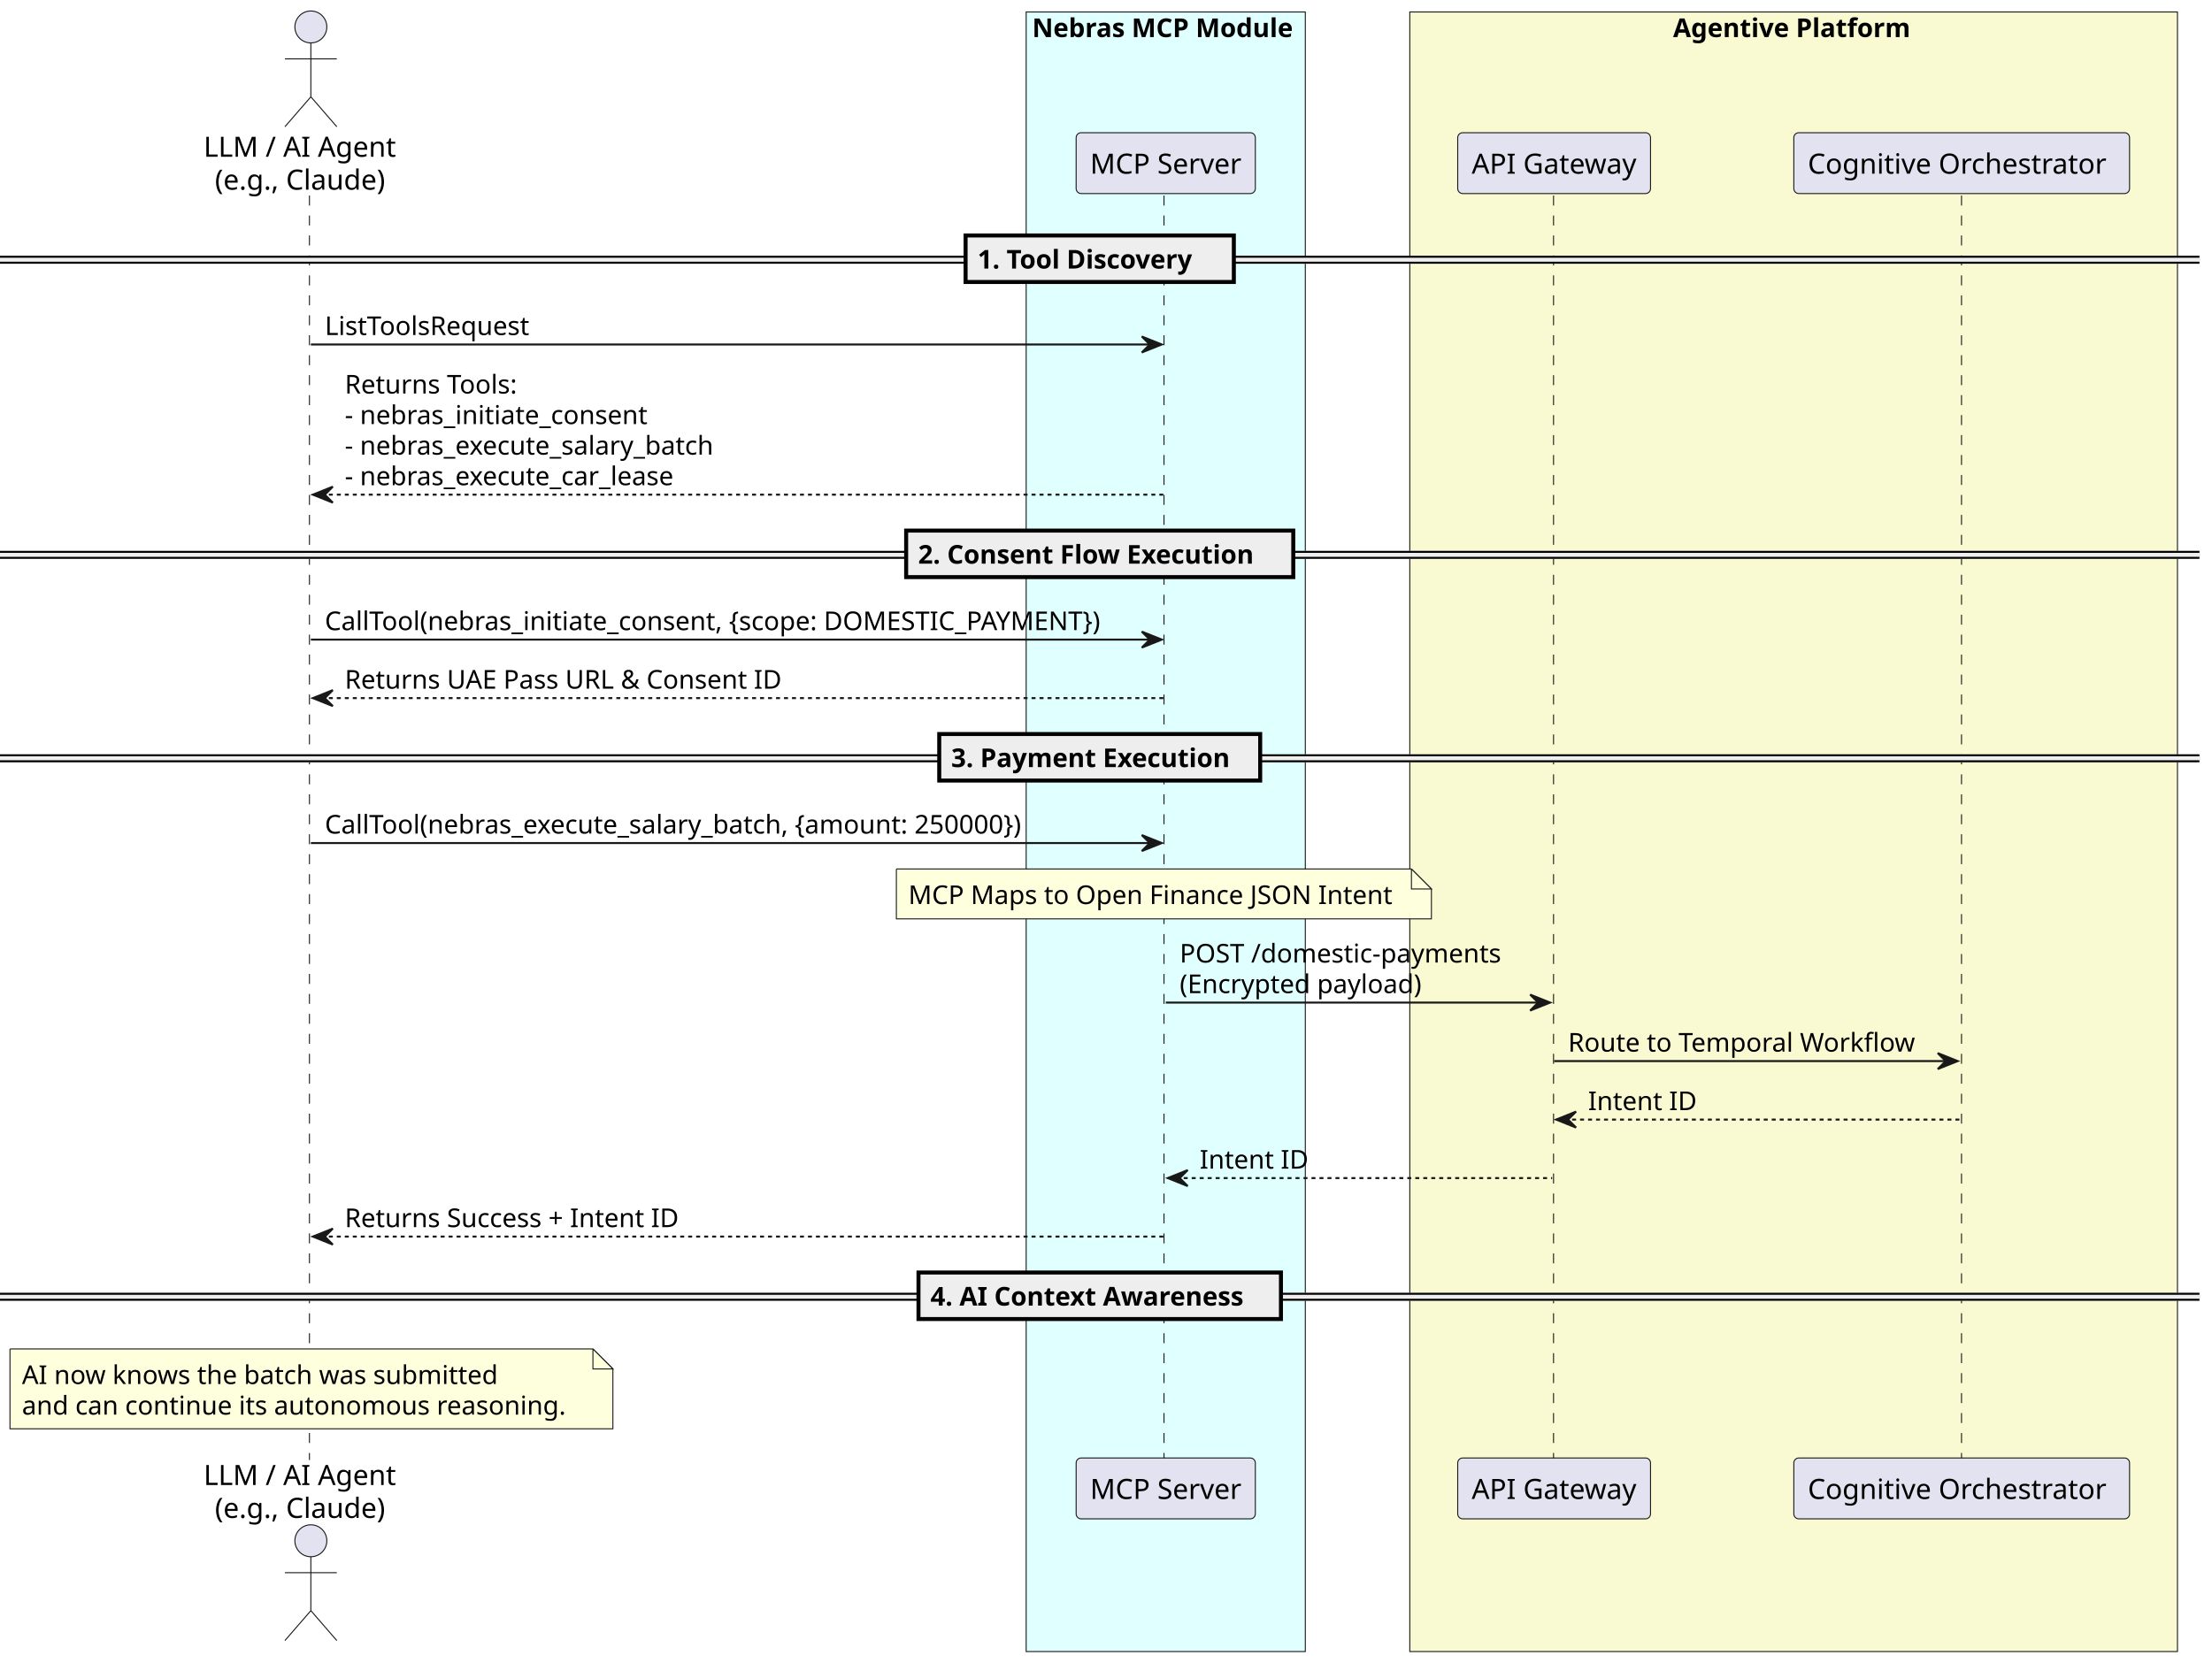
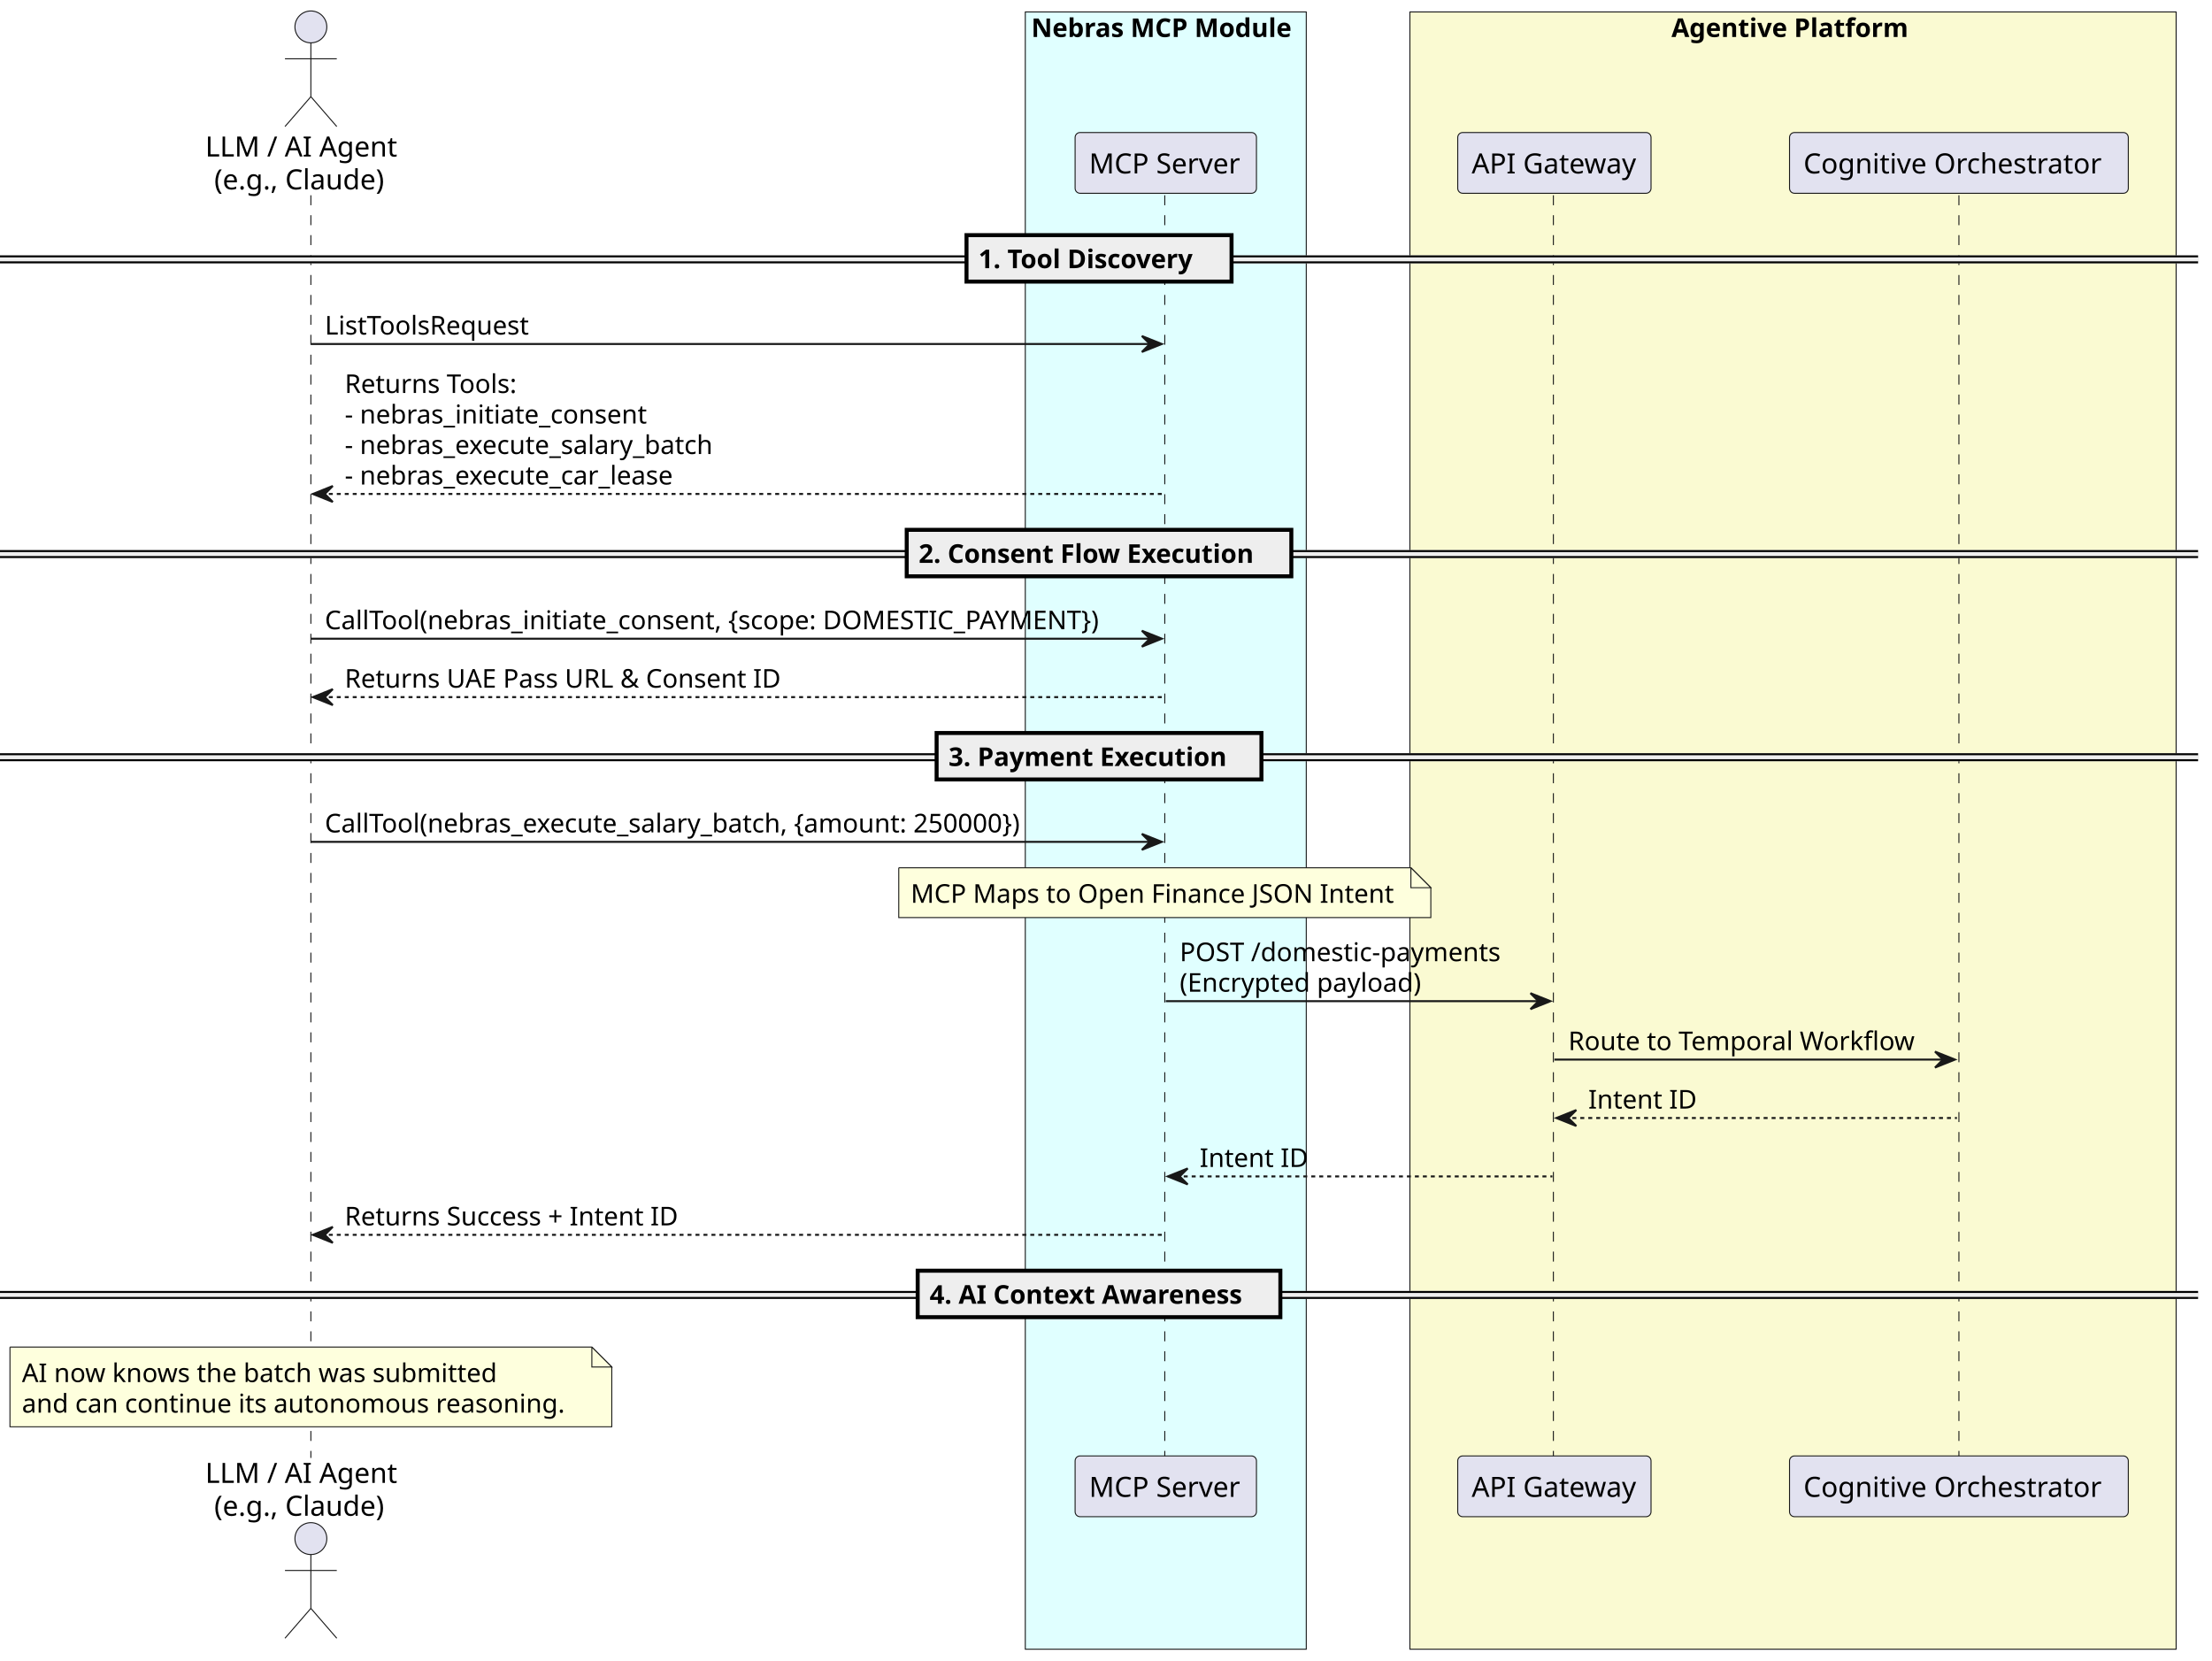
- <svg xmlns="http://www.w3.org/2000/svg" contentStyleType="text/css" data-diagram-type="SEQUENCE" height="833px" preserveAspectRatio="none" style="width:1108px;height:833px;background:#FFFFFF;" version="1.1" viewBox="0 0 1108 833" width="1108px" zoomAndPan="magnify">
+ <svg xmlns="http://www.w3.org/2000/svg" contentStyleType="text/css" height="833px" preserveAspectRatio="none" style="width:1110px;height:833px;background:#FFFFFF;" version="1.1" viewBox="0 0 1110 833" width="1110px" zoomAndPan="magnify">
  <defs />
  <g>
-     <rect fill="#E0FFFF" height="821.475" style="stroke:#181818;stroke-width:0.5;" width="139.828" x="514.012" y="6" />
-     <text fill="#000000" font-family="sans-serif" font-size="13" font-weight="bold" lengthAdjust="spacing" textLength="133.828" x="517.012" y="18.568">Nebras MCP Module</text>
-     <rect fill="#FAFAD2" height="821.475" style="stroke:#181818;stroke-width:0.5;" width="384.527" x="706.174" y="6" />
-     <text fill="#000000" font-family="sans-serif" font-size="13" font-weight="bold" lengthAdjust="spacing" textLength="120.732" x="838.072" y="18.568">Agentive Platform</text>
-     <g class="participant-lifeline" data-entity-uid="part1" data-qualified-name="Agent" id="part1-lifeline">
-       <g>
-         <rect fill="#000000" fill-opacity="0" height="633.521" width="8" x="151.712" y="97.977" />
-         <line style="stroke:#181818;stroke-width:0.5;stroke-dasharray:5,5;" x1="155" x2="155" y1="97.977" y2="731.498" />
-       </g>
-     </g>
-     <g class="participant-lifeline" data-entity-uid="part2" data-qualified-name="MCP" id="part2-lifeline">
-       <g>
-         <rect fill="#000000" fill-opacity="0" height="633.521" width="8" x="579.926" y="97.977" />
-         <line style="stroke:#181818;stroke-width:0.5;stroke-dasharray:5,5;" x1="583.048" x2="583.048" y1="97.977" y2="731.498" />
-       </g>
-     </g>
-     <g class="participant-lifeline" data-entity-uid="part3" data-qualified-name="Gateway" id="part3-lifeline">
-       <g>
-         <rect fill="#000000" fill-opacity="0" height="633.521" width="8" x="774.463" y="97.977" />
-         <line style="stroke:#181818;stroke-width:0.5;stroke-dasharray:5,5;" x1="778.174" x2="778.174" y1="97.977" y2="731.498" />
-       </g>
-     </g>
-     <g class="participant-lifeline" data-entity-uid="part4" data-qualified-name="Cog" id="part4-lifeline">
-       <g>
-         <rect fill="#000000" fill-opacity="0" height="633.521" width="8" x="978.616" y="97.977" />
-         <line style="stroke:#181818;stroke-width:0.5;stroke-dasharray:5,5;" x1="982.531" x2="982.531" y1="97.977" y2="731.498" />
-       </g>
-     </g>
-     <g class="participant participant-head" data-entity-uid="part1" data-qualified-name="Agent" id="part1-head">
-       <text fill="#000000" font-family="sans-serif" font-size="14" lengthAdjust="spacing" textLength="101.425" x="102" y="78.535">LLM / AI Agent</text>
-       <text fill="#000000" font-family="sans-serif" font-size="14" lengthAdjust="spacing" textLength="90.118" x="107.653" y="95.023">(e.g., Claude)</text>
-       <ellipse cx="155.712" cy="13.5" fill="#E2E2F0" rx="8" ry="8" style="stroke:#181818;stroke-width:0.5;" />
-       <path d="M155.712,21.5 L155.712,48.5 M142.712,29.5 L168.712,29.5 M155.712,48.5 L142.712,63.5 M155.712,48.5 L168.712,63.5" fill="none" style="stroke:#181818;stroke-width:0.5;" />
-     </g>
-     <g class="participant participant-tail" data-entity-uid="part1" data-qualified-name="Agent" id="part1-tail">
-       <text fill="#000000" font-family="sans-serif" font-size="14" lengthAdjust="spacing" textLength="101.425" x="102" y="744.033">LLM / AI Agent</text>
-       <text fill="#000000" font-family="sans-serif" font-size="14" lengthAdjust="spacing" textLength="90.118" x="107.653" y="760.521">(e.g., Claude)</text>
-       <ellipse cx="155.712" cy="771.975" fill="#E2E2F0" rx="8" ry="8" style="stroke:#181818;stroke-width:0.5;" />
-       <path d="M155.712,779.975 L155.712,806.975 M142.712,787.975 L168.712,787.975 M155.712,806.975 L142.712,821.975 M155.712,806.975 L168.712,821.975" fill="none" style="stroke:#181818;stroke-width:0.5;" />
-     </g>
-     <g class="participant participant-head" data-entity-uid="part2" data-qualified-name="MCP" id="part2-head">
-       <rect fill="#E2E2F0" height="30.488" rx="2.5" ry="2.5" style="stroke:#181818;stroke-width:0.5;" width="89.756" x="539.048" y="66.488" />
-       <text fill="#000000" font-family="sans-serif" font-size="14" lengthAdjust="spacing" textLength="75.756" x="546.048" y="87.023">MCP Server</text>
-     </g>
-     <g class="participant participant-tail" data-entity-uid="part2" data-qualified-name="MCP" id="part2-tail">
-       <rect fill="#E2E2F0" height="30.488" rx="2.5" ry="2.5" style="stroke:#181818;stroke-width:0.5;" width="89.756" x="539.048" y="730.498" />
-       <text fill="#000000" font-family="sans-serif" font-size="14" lengthAdjust="spacing" textLength="75.756" x="546.048" y="751.033">MCP Server</text>
-     </g>
-     <g class="participant participant-head" data-entity-uid="part3" data-qualified-name="Gateway" id="part3-head">
-       <rect fill="#E2E2F0" height="30.488" rx="2.5" ry="2.5" style="stroke:#181818;stroke-width:0.5;" width="96.578" x="730.174" y="66.488" />
-       <text fill="#000000" font-family="sans-serif" font-size="14" lengthAdjust="spacing" textLength="82.578" x="737.174" y="87.023">API Gateway</text>
-     </g>
-     <g class="participant participant-tail" data-entity-uid="part3" data-qualified-name="Gateway" id="part3-tail">
-       <rect fill="#E2E2F0" height="30.488" rx="2.5" ry="2.5" style="stroke:#181818;stroke-width:0.5;" width="96.578" x="730.174" y="730.498" />
-       <text fill="#000000" font-family="sans-serif" font-size="14" lengthAdjust="spacing" textLength="82.578" x="737.174" y="751.033">API Gateway</text>
-     </g>
-     <g class="participant participant-head" data-entity-uid="part4" data-qualified-name="Cog" id="part4-head">
-       <rect fill="#E2E2F0" height="30.488" rx="2.5" ry="2.5" style="stroke:#181818;stroke-width:0.5;" width="168.171" x="898.531" y="66.488" />
-       <text fill="#000000" font-family="sans-serif" font-size="14" lengthAdjust="spacing" textLength="154.171" x="905.531" y="87.023">Cognitive Orchestrator</text>
-     </g>
-     <g class="participant participant-tail" data-entity-uid="part4" data-qualified-name="Cog" id="part4-tail">
-       <rect fill="#E2E2F0" height="30.488" rx="2.5" ry="2.5" style="stroke:#181818;stroke-width:0.5;" width="168.171" x="898.531" y="730.498" />
-       <text fill="#000000" font-family="sans-serif" font-size="14" lengthAdjust="spacing" textLength="154.171" x="905.531" y="751.033">Cognitive Orchestrator</text>
-     </g>
-     <rect fill="#EEEEEE" height="3" style="stroke:#EEEEEE;stroke-width:1;" width="1101.702" x="0" y="128.632" />
-     <line style="stroke:#000000;stroke-width:1;" x1="0" x2="1101.702" y1="128.632" y2="128.632" />
-     <line style="stroke:#000000;stroke-width:1;" x1="0" x2="1101.702" y1="131.632" y2="131.632" />
-     <rect fill="#EEEEEE" height="23.311" style="stroke:#000000;stroke-width:2;" width="134.371" x="483.666" y="117.977" />
-     <text fill="#000000" font-family="sans-serif" font-size="13" font-weight="bold" lengthAdjust="spacing" textLength="116.086" x="489.666" y="134.545">1. Tool Discovery</text>
-     <g class="message" data-entity-1="part1" data-entity-2="part2" id="msg1">
-       <polygon fill="#181818" points="571.926,168.598,581.926,172.598,571.926,176.598,575.926,172.598" style="stroke:#181818;stroke-width:1;" />
-       <line style="stroke:#181818;stroke-width:1;" x1="155.712" x2="577.926" y1="172.598" y2="172.598" />
-       <text fill="#000000" font-family="sans-serif" font-size="13" lengthAdjust="spacing" textLength="107.199" x="162.712" y="167.856">ListToolsRequest</text>
-     </g>
-     <g class="message" data-entity-1="part2" data-entity-2="part1" id="msg2">
-       <polygon fill="#181818" points="166.712,243.84,156.712,247.84,166.712,251.84,162.712,247.84" style="stroke:#181818;stroke-width:1;" />
-       <line style="stroke:#181818;stroke-width:1;stroke-dasharray:2,2;" x1="160.712" x2="582.926" y1="247.84" y2="247.84" />
-       <text fill="#000000" font-family="sans-serif" font-size="13" lengthAdjust="spacing" textLength="91.21" x="172.712" y="197.166">Returns Tools:</text>
-       <text fill="#000000" font-family="sans-serif" font-size="13" lengthAdjust="spacing" textLength="160.253" x="172.712" y="212.477">- nebras_initiate_consent</text>
-       <text fill="#000000" font-family="sans-serif" font-size="13" lengthAdjust="spacing" textLength="194.848" x="172.712" y="227.787">- nebras_execute_salary_batch</text>
-       <text fill="#000000" font-family="sans-serif" font-size="13" lengthAdjust="spacing" textLength="174.25" x="172.712" y="243.098">- nebras_execute_car_lease</text>
-     </g>
-     <rect fill="#EEEEEE" height="3" style="stroke:#EEEEEE;stroke-width:1;" width="1101.702" x="0" y="276.495" />
-     <line style="stroke:#000000;stroke-width:1;" x1="0" x2="1101.702" y1="276.495" y2="276.495" />
-     <line style="stroke:#000000;stroke-width:1;" x1="0" x2="1101.702" y1="279.495" y2="279.495" />
-     <rect fill="#EEEEEE" height="23.311" style="stroke:#000000;stroke-width:2;" width="193.912" x="453.895" y="265.84" />
-     <text fill="#000000" font-family="sans-serif" font-size="13" font-weight="bold" lengthAdjust="spacing" textLength="175.627" x="459.895" y="282.408">2. Consent Flow Execution</text>
-     <g class="message" data-entity-1="part1" data-entity-2="part2" id="msg3">
-       <polygon fill="#181818" points="571.926,316.461,581.926,320.461,571.926,324.461,575.926,320.461" style="stroke:#181818;stroke-width:1;" />
-       <line style="stroke:#181818;stroke-width:1;" x1="155.712" x2="577.926" y1="320.461" y2="320.461" />
-       <text fill="#000000" font-family="sans-serif" font-size="13" lengthAdjust="spacing" textLength="403.178" x="162.712" y="315.719">CallTool(nebras_initiate_consent, {scope: DOMESTIC_PAYMENT})</text>
-     </g>
-     <g class="message" data-entity-1="part2" data-entity-2="part1" id="msg4">
-       <polygon fill="#181818" points="166.712,345.772,156.712,349.772,166.712,353.772,162.712,349.772" style="stroke:#181818;stroke-width:1;" />
-       <line style="stroke:#181818;stroke-width:1;stroke-dasharray:2,2;" x1="160.712" x2="582.926" y1="349.772" y2="349.772" />
-       <text fill="#000000" font-family="sans-serif" font-size="13" lengthAdjust="spacing" textLength="224.282" x="172.712" y="345.029">Returns UAE Pass URL &amp; Consent ID</text>
-     </g>
-     <rect fill="#EEEEEE" height="3" style="stroke:#EEEEEE;stroke-width:1;" width="1101.702" x="0" y="378.427" />
-     <line style="stroke:#000000;stroke-width:1;" x1="0" x2="1101.702" y1="378.427" y2="378.427" />
-     <line style="stroke:#000000;stroke-width:1;" x1="0" x2="1101.702" y1="381.427" y2="381.427" />
-     <rect fill="#EEEEEE" height="23.311" style="stroke:#000000;stroke-width:2;" width="160.764" x="470.469" y="367.772" />
-     <text fill="#000000" font-family="sans-serif" font-size="13" font-weight="bold" lengthAdjust="spacing" textLength="142.48" x="476.469" y="384.34">3. Payment Execution</text>
-     <g class="message" data-entity-1="part1" data-entity-2="part2" id="msg5">
-       <polygon fill="#181818" points="571.926,418.393,581.926,422.393,571.926,426.393,575.926,422.393" style="stroke:#181818;stroke-width:1;" />
-       <line style="stroke:#181818;stroke-width:1;" x1="155.712" x2="577.926" y1="422.393" y2="422.393" />
-       <text fill="#000000" font-family="sans-serif" font-size="13" lengthAdjust="spacing" textLength="365.834" x="162.712" y="417.65">CallTool(nebras_execute_salary_batch, {amount: 250000})</text>
-     </g>
-     <path d="M449,435.393 L449,460.393 L717,460.393 L717,445.393 L707,435.393 L449,435.393" fill="#FEFFDD" style="stroke:#181818;stroke-width:0.5;" />
-     <path d="M707,435.393 L707,445.393 L717,445.393 L707,435.393" fill="#FEFFDD" style="stroke:#181818;stroke-width:0.5;" />
-     <text fill="#000000" font-family="sans-serif" font-size="13" lengthAdjust="spacing" textLength="247.222" x="455" y="452.961">MCP Maps to Open Finance JSON Intent</text>
-     <g class="message" data-entity-1="part2" data-entity-2="part3" id="msg6">
-       <polygon fill="#181818" points="766.463,498.324,776.463,502.324,766.463,506.324,770.463,502.324" style="stroke:#181818;stroke-width:1;" />
-       <line style="stroke:#181818;stroke-width:1;" x1="583.926" x2="772.463" y1="502.324" y2="502.324" />
-       <text fill="#000000" font-family="sans-serif" font-size="13" lengthAdjust="spacing" textLength="169.501" x="590.926" y="482.272">POST /domestic-payments</text>
-       <text fill="#000000" font-family="sans-serif" font-size="13" lengthAdjust="spacing" textLength="124.179" x="590.926" y="497.582">(Encrypted payload)</text>
-     </g>
-     <g class="message" data-entity-1="part3" data-entity-2="part4" id="msg7">
-       <polygon fill="#181818" points="970.616,527.635,980.616,531.635,970.616,535.635,974.616,531.635" style="stroke:#181818;stroke-width:1;" />
-       <line style="stroke:#181818;stroke-width:1;" x1="778.463" x2="976.616" y1="531.635" y2="531.635" />
-       <text fill="#000000" font-family="sans-serif" font-size="13" lengthAdjust="spacing" textLength="180.153" x="785.463" y="526.893">Route to Temporal Workflow</text>
-     </g>
-     <g class="message" data-entity-1="part4" data-entity-2="part3" id="msg8">
-       <polygon fill="#181818" points="789.463,556.945,779.463,560.945,789.463,564.945,785.463,560.945" style="stroke:#181818;stroke-width:1;" />
-       <line style="stroke:#181818;stroke-width:1;stroke-dasharray:2,2;" x1="783.463" x2="981.616" y1="560.945" y2="560.945" />
-       <text fill="#000000" font-family="sans-serif" font-size="13" lengthAdjust="spacing" textLength="54.444" x="795.463" y="556.203">Intent ID</text>
-     </g>
-     <g class="message" data-entity-1="part3" data-entity-2="part2" id="msg9">
-       <polygon fill="#181818" points="594.926,586.256,584.926,590.256,594.926,594.256,590.926,590.256" style="stroke:#181818;stroke-width:1;" />
-       <line style="stroke:#181818;stroke-width:1;stroke-dasharray:2,2;" x1="588.926" x2="777.463" y1="590.256" y2="590.256" />
-       <text fill="#000000" font-family="sans-serif" font-size="13" lengthAdjust="spacing" textLength="54.444" x="600.926" y="585.514">Intent ID</text>
-     </g>
-     <g class="message" data-entity-1="part2" data-entity-2="part1" id="msg10">
-       <polygon fill="#181818" points="166.712,615.566,156.712,619.566,166.712,623.566,162.712,619.566" style="stroke:#181818;stroke-width:1;" />
-       <line style="stroke:#181818;stroke-width:1;stroke-dasharray:2,2;" x1="160.712" x2="582.926" y1="619.566" y2="619.566" />
-       <text fill="#000000" font-family="sans-serif" font-size="13" lengthAdjust="spacing" textLength="174.408" x="172.712" y="614.824">Returns Success + Intent ID</text>
-     </g>
-     <rect fill="#EEEEEE" height="3" style="stroke:#EEEEEE;stroke-width:1;" width="1101.702" x="0" y="648.222" />
-     <line style="stroke:#000000;stroke-width:1;" x1="0" x2="1101.702" y1="648.222" y2="648.222" />
-     <line style="stroke:#000000;stroke-width:1;" x1="0" x2="1101.702" y1="651.222" y2="651.222" />
-     <rect fill="#EEEEEE" height="23.311" style="stroke:#000000;stroke-width:2;" width="181.559" x="460.071" y="637.566" />
-     <text fill="#000000" font-family="sans-serif" font-size="13" font-weight="bold" lengthAdjust="spacing" textLength="163.274" x="466.071" y="654.135">4. AI Context Awareness</text>
-     <path d="M5,675.877 L5,715.877 L307,715.877 L307,685.877 L297,675.877 L5,675.877" fill="#FEFFDD" style="stroke:#181818;stroke-width:0.5;" />
-     <path d="M297,675.877 L297,685.877 L307,685.877 L297,675.877" fill="#FEFFDD" style="stroke:#181818;stroke-width:0.5;" />
-     <text fill="#000000" font-family="sans-serif" font-size="13" lengthAdjust="spacing" textLength="246.625" x="11" y="693.445">AI now knows the batch was submitted</text>
-     <text fill="#000000" font-family="sans-serif" font-size="13" lengthAdjust="spacing" textLength="281.29" x="11" y="708.756">and can continue its autonomous reasoning.</text>
+     <rect fill="#E0FFFF" height="821.475" style="stroke:#181818;stroke-width:0.5;" width="141" x="514.5" y="6" />
+     <text fill="#000000" font-family="sans-serif" font-size="13" font-weight="bold" lengthAdjust="spacing" textLength="135" x="517.5" y="18.568">Nebras MCP Module</text>
+     <rect fill="#FAFAD2" height="821.475" style="stroke:#181818;stroke-width:0.5;" width="384.5" x="707.5" y="6" />
+     <text fill="#000000" font-family="sans-serif" font-size="13" font-weight="bold" lengthAdjust="spacing" textLength="122" x="838.75" y="18.568">Agentive Platform</text>
+     <line style="stroke:#181818;stroke-width:0.5;stroke-dasharray:5.0,5.0;" x1="156" x2="156" y1="97.977" y2="731.498" />
+     <line style="stroke:#181818;stroke-width:0.5;stroke-dasharray:5.0,5.0;" x1="584.5" x2="584.5" y1="97.977" y2="731.498" />
+     <line style="stroke:#181818;stroke-width:0.5;stroke-dasharray:5.0,5.0;" x1="779.5" x2="779.5" y1="97.977" y2="731.498" />
+     <line style="stroke:#181818;stroke-width:0.5;stroke-dasharray:5.0,5.0;" x1="983" x2="983" y1="97.977" y2="731.498" />
+     <text fill="#000000" font-family="sans-serif" font-size="14" lengthAdjust="spacing" textLength="100" x="103" y="78.535">LLM / AI Agent</text>
+     <text fill="#000000" font-family="sans-serif" font-size="14" lengthAdjust="spacing" textLength="91" x="107.5" y="95.023">(e.g., Claude)</text>
+     <ellipse cx="156" cy="13.5" fill="#E2E2F0" rx="8" ry="8" style="stroke:#181818;stroke-width:0.5;" />
+     <path d="M156,21.5 L156,48.5 M143,29.5 L169,29.5 M156,48.5 L143,63.5 M156,48.5 L169,63.5 " fill="none" style="stroke:#181818;stroke-width:0.5;" />
+     <text fill="#000000" font-family="sans-serif" font-size="14" lengthAdjust="spacing" textLength="100" x="103" y="744.033">LLM / AI Agent</text>
+     <text fill="#000000" font-family="sans-serif" font-size="14" lengthAdjust="spacing" textLength="91" x="107.5" y="760.521">(e.g., Claude)</text>
+     <ellipse cx="156" cy="771.975" fill="#E2E2F0" rx="8" ry="8" style="stroke:#181818;stroke-width:0.5;" />
+     <path d="M156,779.975 L156,806.975 M143,787.975 L169,787.975 M156,806.975 L143,821.975 M156,806.975 L169,821.975 " fill="none" style="stroke:#181818;stroke-width:0.5;" />
+     <rect fill="#E2E2F0" height="30.488" rx="2.5" ry="2.5" style="stroke:#181818;stroke-width:0.5;" width="91" x="539.5" y="66.488" />
+     <text fill="#000000" font-family="sans-serif" font-size="14" lengthAdjust="spacing" textLength="77" x="546.5" y="87.023">MCP Server</text>
+     <rect fill="#E2E2F0" height="30.488" rx="2.5" ry="2.5" style="stroke:#181818;stroke-width:0.5;" width="91" x="539.5" y="730.498" />
+     <text fill="#000000" font-family="sans-serif" font-size="14" lengthAdjust="spacing" textLength="77" x="546.5" y="751.033">MCP Server</text>
+     <rect fill="#E2E2F0" height="30.488" rx="2.5" ry="2.5" style="stroke:#181818;stroke-width:0.5;" width="97" x="731.5" y="66.488" />
+     <text fill="#000000" font-family="sans-serif" font-size="14" lengthAdjust="spacing" textLength="83" x="738.5" y="87.023">API Gateway</text>
+     <rect fill="#E2E2F0" height="30.488" rx="2.5" ry="2.5" style="stroke:#181818;stroke-width:0.5;" width="97" x="731.5" y="730.498" />
+     <text fill="#000000" font-family="sans-serif" font-size="14" lengthAdjust="spacing" textLength="83" x="738.5" y="751.033">API Gateway</text>
+     <rect fill="#E2E2F0" height="30.488" rx="2.5" ry="2.5" style="stroke:#181818;stroke-width:0.5;" width="170" x="898" y="66.488" />
+     <text fill="#000000" font-family="sans-serif" font-size="14" lengthAdjust="spacing" textLength="156" x="905" y="87.023">Cognitive Orchestrator</text>
+     <rect fill="#E2E2F0" height="30.488" rx="2.5" ry="2.5" style="stroke:#181818;stroke-width:0.5;" width="170" x="898" y="730.498" />
+     <text fill="#000000" font-family="sans-serif" font-size="14" lengthAdjust="spacing" textLength="156" x="905" y="751.033">Cognitive Orchestrator</text>
+     <rect fill="#EEEEEE" height="3" style="stroke:#EEEEEE;stroke-width:1.0;" width="1103" x="0" y="128.632" />
+     <line style="stroke:#000000;stroke-width:1.0;" x1="0" x2="1103" y1="128.632" y2="128.632" />
+     <line style="stroke:#000000;stroke-width:1.0;" x1="0" x2="1103" y1="131.632" y2="131.632" />
+     <rect fill="#EEEEEE" height="23.311" style="stroke:#000000;stroke-width:2.0;" width="133" x="485" y="117.977" />
+     <text fill="#000000" font-family="sans-serif" font-size="13" font-weight="bold" lengthAdjust="spacing" textLength="115" x="491" y="134.545">1. Tool Discovery</text>
+     <polygon fill="#181818" points="573,168.598,583,172.598,573,176.598,577,172.598" style="stroke:#181818;stroke-width:1.0;" />
+     <line style="stroke:#181818;stroke-width:1.0;" x1="156" x2="579" y1="172.598" y2="172.598" />
+     <text fill="#000000" font-family="sans-serif" font-size="13" lengthAdjust="spacing" textLength="108" x="163" y="167.856">ListToolsRequest</text>
+     <polygon fill="#181818" points="167,243.84,157,247.84,167,251.84,163,247.84" style="stroke:#181818;stroke-width:1.0;" />
+     <line style="stroke:#181818;stroke-width:1.0;stroke-dasharray:2.0,2.0;" x1="161" x2="584" y1="247.84" y2="247.84" />
+     <text fill="#000000" font-family="sans-serif" font-size="13" lengthAdjust="spacing" textLength="91" x="173" y="197.166">Returns Tools:</text>
+     <text fill="#000000" font-family="sans-serif" font-size="13" lengthAdjust="spacing" textLength="162" x="173" y="212.477">- nebras_initiate_consent</text>
+     <text fill="#000000" font-family="sans-serif" font-size="13" lengthAdjust="spacing" textLength="196" x="173" y="227.787">- nebras_execute_salary_batch</text>
+     <text fill="#000000" font-family="sans-serif" font-size="13" lengthAdjust="spacing" textLength="175" x="173" y="243.098">- nebras_execute_car_lease</text>
+     <rect fill="#EEEEEE" height="3" style="stroke:#EEEEEE;stroke-width:1.0;" width="1103" x="0" y="276.495" />
+     <line style="stroke:#000000;stroke-width:1.0;" x1="0" x2="1103" y1="276.495" y2="276.495" />
+     <line style="stroke:#000000;stroke-width:1.0;" x1="0" x2="1103" y1="279.495" y2="279.495" />
+     <rect fill="#EEEEEE" height="23.311" style="stroke:#000000;stroke-width:2.0;" width="193" x="455" y="265.84" />
+     <text fill="#000000" font-family="sans-serif" font-size="13" font-weight="bold" lengthAdjust="spacing" textLength="175" x="461" y="282.408">2. Consent Flow Execution</text>
+     <polygon fill="#181818" points="573,316.461,583,320.461,573,324.461,577,320.461" style="stroke:#181818;stroke-width:1.0;" />
+     <line style="stroke:#181818;stroke-width:1.0;" x1="156" x2="579" y1="320.461" y2="320.461" />
+     <text fill="#000000" font-family="sans-serif" font-size="13" lengthAdjust="spacing" textLength="404" x="163" y="315.719">CallTool(nebras_initiate_consent, {scope: DOMESTIC_PAYMENT})</text>
+     <polygon fill="#181818" points="167,345.772,157,349.772,167,353.772,163,349.772" style="stroke:#181818;stroke-width:1.0;" />
+     <line style="stroke:#181818;stroke-width:1.0;stroke-dasharray:2.0,2.0;" x1="161" x2="584" y1="349.772" y2="349.772" />
+     <text fill="#000000" font-family="sans-serif" font-size="13" lengthAdjust="spacing" textLength="224" x="173" y="345.029">Returns UAE Pass URL &amp; Consent ID</text>
+     <rect fill="#EEEEEE" height="3" style="stroke:#EEEEEE;stroke-width:1.0;" width="1103" x="0" y="378.427" />
+     <line style="stroke:#000000;stroke-width:1.0;" x1="0" x2="1103" y1="378.427" y2="378.427" />
+     <line style="stroke:#000000;stroke-width:1.0;" x1="0" x2="1103" y1="381.427" y2="381.427" />
+     <rect fill="#EEEEEE" height="23.311" style="stroke:#000000;stroke-width:2.0;" width="163" x="470" y="367.772" />
+     <text fill="#000000" font-family="sans-serif" font-size="13" font-weight="bold" lengthAdjust="spacing" textLength="145" x="476" y="384.34">3. Payment Execution</text>
+     <polygon fill="#181818" points="573,418.393,583,422.393,573,426.393,577,422.393" style="stroke:#181818;stroke-width:1.0;" />
+     <line style="stroke:#181818;stroke-width:1.0;" x1="156" x2="579" y1="422.393" y2="422.393" />
+     <text fill="#000000" font-family="sans-serif" font-size="13" lengthAdjust="spacing" textLength="364" x="163" y="417.65">CallTool(nebras_execute_salary_batch, {amount: 250000})</text>
+     <path d="M451,435.393 L451,460.393 L718,460.393 L718,445.393 L708,435.393 L451,435.393 " fill="#FEFFDD" style="stroke:#181818;stroke-width:0.5;" />
+     <path d="M708,435.393 L708,445.393 L718,445.393 L708,435.393 " fill="#FEFFDD" style="stroke:#181818;stroke-width:0.5;" />
+     <text fill="#000000" font-family="sans-serif" font-size="13" lengthAdjust="spacing" textLength="246" x="457" y="452.961">MCP Maps to Open Finance JSON Intent</text>
+     <polygon fill="#181818" points="768,498.324,778,502.324,768,506.324,772,502.324" style="stroke:#181818;stroke-width:1.0;" />
+     <line style="stroke:#181818;stroke-width:1.0;" x1="585" x2="774" y1="502.324" y2="502.324" />
+     <text fill="#000000" font-family="sans-serif" font-size="13" lengthAdjust="spacing" textLength="170" x="592" y="482.272">POST /domestic-payments</text>
+     <text fill="#000000" font-family="sans-serif" font-size="13" lengthAdjust="spacing" textLength="123" x="592" y="497.582">(Encrypted payload)</text>
+     <polygon fill="#181818" points="971,527.635,981,531.635,971,535.635,975,531.635" style="stroke:#181818;stroke-width:1.0;" />
+     <line style="stroke:#181818;stroke-width:1.0;" x1="780" x2="977" y1="531.635" y2="531.635" />
+     <text fill="#000000" font-family="sans-serif" font-size="13" lengthAdjust="spacing" textLength="179" x="787" y="526.893">Route to Temporal Workflow</text>
+     <polygon fill="#181818" points="791,556.945,781,560.945,791,564.945,787,560.945" style="stroke:#181818;stroke-width:1.0;" />
+     <line style="stroke:#181818;stroke-width:1.0;stroke-dasharray:2.0,2.0;" x1="785" x2="982" y1="560.945" y2="560.945" />
+     <text fill="#000000" font-family="sans-serif" font-size="13" lengthAdjust="spacing" textLength="55" x="797" y="556.203">Intent ID</text>
+     <polygon fill="#181818" points="596,586.256,586,590.256,596,594.256,592,590.256" style="stroke:#181818;stroke-width:1.0;" />
+     <line style="stroke:#181818;stroke-width:1.0;stroke-dasharray:2.0,2.0;" x1="590" x2="779" y1="590.256" y2="590.256" />
+     <text fill="#000000" font-family="sans-serif" font-size="13" lengthAdjust="spacing" textLength="55" x="602" y="585.514">Intent ID</text>
+     <polygon fill="#181818" points="167,615.566,157,619.566,167,623.566,163,619.566" style="stroke:#181818;stroke-width:1.0;" />
+     <line style="stroke:#181818;stroke-width:1.0;stroke-dasharray:2.0,2.0;" x1="161" x2="584" y1="619.566" y2="619.566" />
+     <text fill="#000000" font-family="sans-serif" font-size="13" lengthAdjust="spacing" textLength="175" x="173" y="614.824">Returns Success + Intent ID</text>
+     <rect fill="#EEEEEE" height="3" style="stroke:#EEEEEE;stroke-width:1.0;" width="1103" x="0" y="648.222" />
+     <line style="stroke:#000000;stroke-width:1.0;" x1="0" x2="1103" y1="648.222" y2="648.222" />
+     <line style="stroke:#000000;stroke-width:1.0;" x1="0" x2="1103" y1="651.222" y2="651.222" />
+     <rect fill="#EEEEEE" height="23.311" style="stroke:#000000;stroke-width:2.0;" width="182" x="460.5" y="637.566" />
+     <text fill="#000000" font-family="sans-serif" font-size="13" font-weight="bold" lengthAdjust="spacing" textLength="164" x="466.5" y="654.135">4. AI Context Awareness</text>
+     <path d="M5,675.877 L5,715.877 L307,715.877 L307,685.877 L297,675.877 L5,675.877 " fill="#FEFFDD" style="stroke:#181818;stroke-width:0.5;" />
+     <path d="M297,675.877 L297,685.877 L307,685.877 L297,675.877 " fill="#FEFFDD" style="stroke:#181818;stroke-width:0.5;" />
+     <text fill="#000000" font-family="sans-serif" font-size="13" lengthAdjust="spacing" textLength="247" x="11" y="693.445">AI now knows the batch was submitted</text>
+     <text fill="#000000" font-family="sans-serif" font-size="13" lengthAdjust="spacing" textLength="281" x="11" y="708.756">and can continue its autonomous reasoning.</text>
  </g>
</svg>
